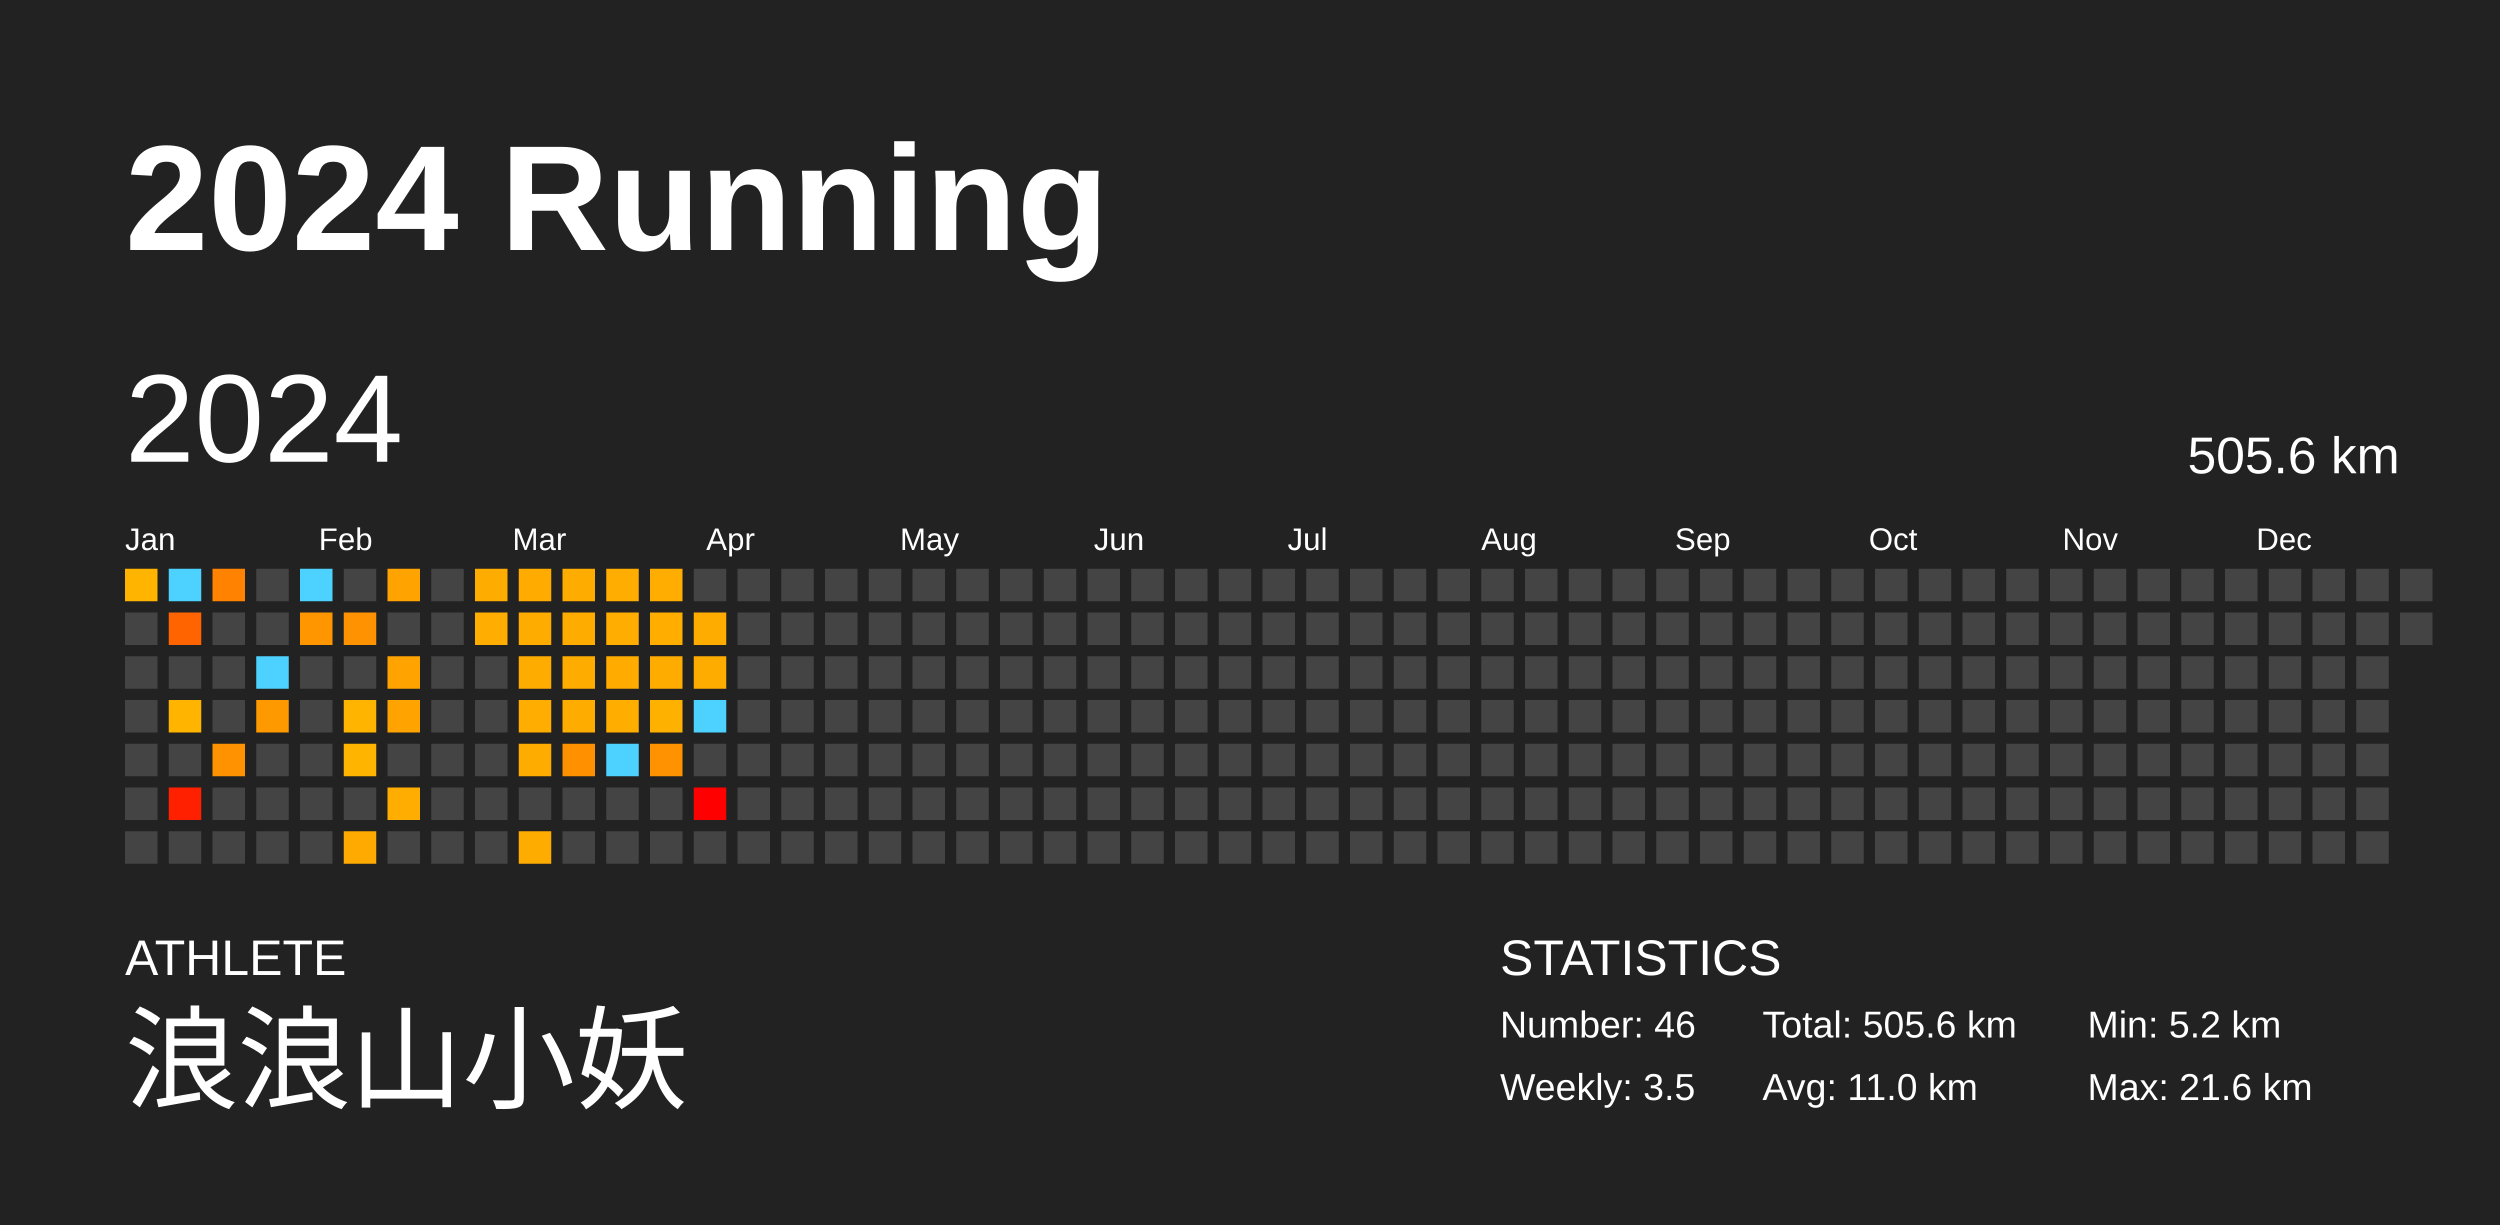
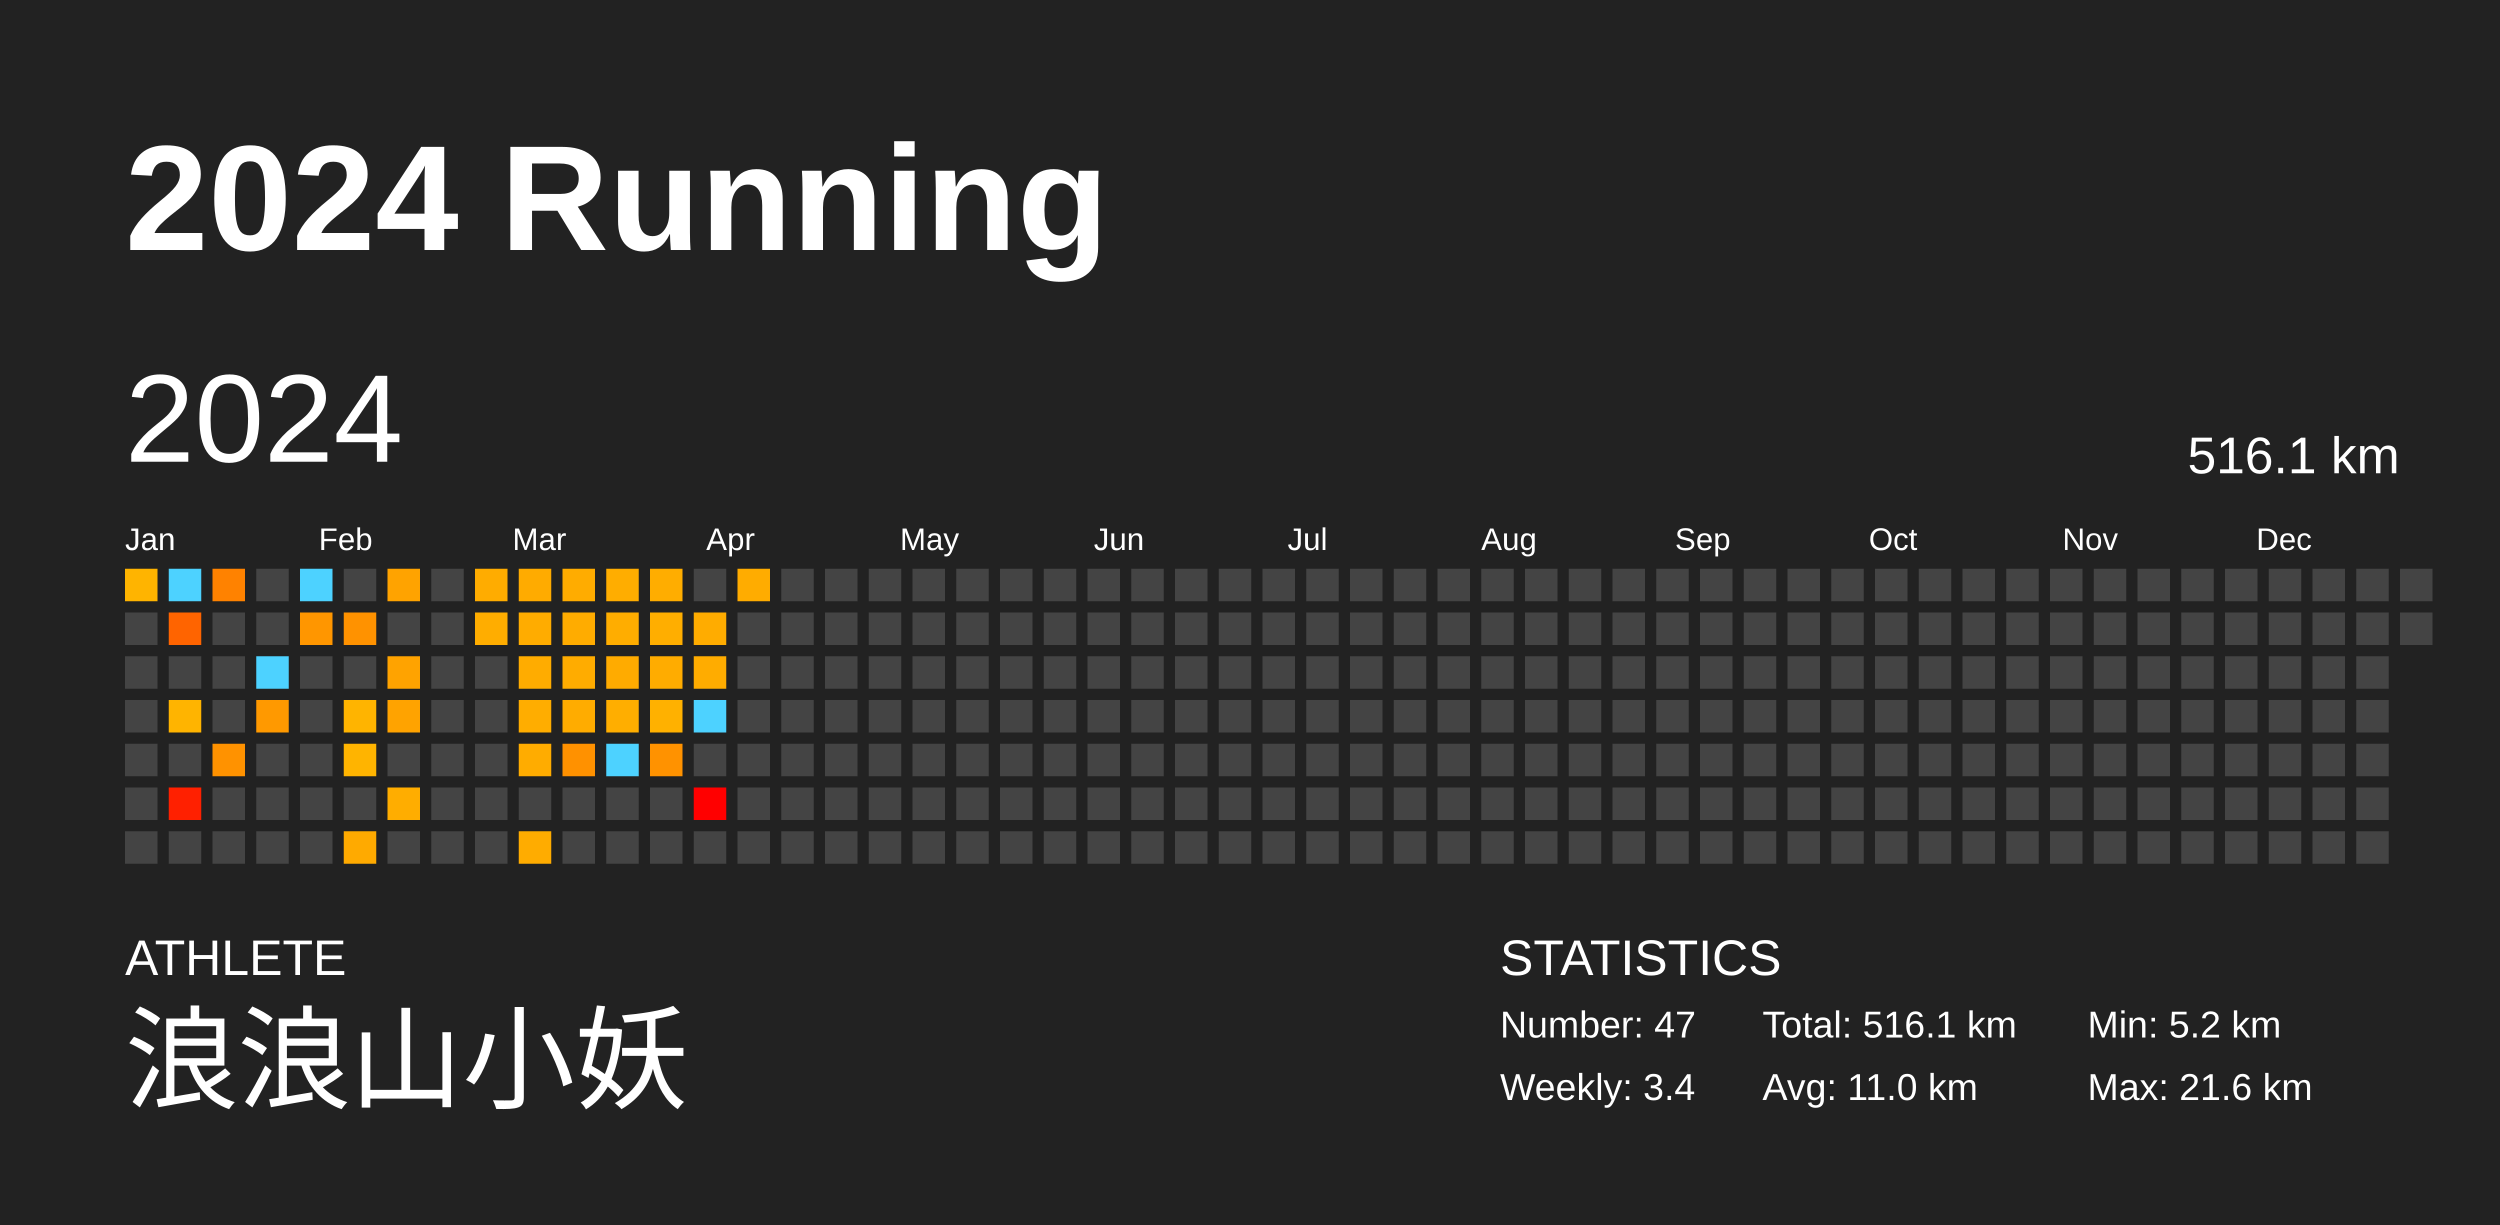
<svg xmlns="http://www.w3.org/2000/svg" baseProfile="full" height="98mm" version="1.1" viewBox="0,0,200,98" width="200mm">
  <defs />
  <rect fill="#222222" height="98" width="200" x="0" y="0" />
  <text fill="#FFFFFF" style="font-size:12px; font-family:Arial; font-weight:bold;" x="10" y="20">2024 Running</text>
  <text fill="#FFFFFF" style="font-size:4px; font-family:Arial" x="10" y="78">ATHLETE</text>
  <text fill="#FFFFFF" style="font-size:9px; font-family:Arial" x="10" y="88">浪浪山小妖</text>
  <text fill="#FFFFFF" style="font-size:4px; font-family:Arial" x="120" y="78">STATISTICS</text>
-   <text fill="#FFFFFF" style="font-size:3px; font-family:Arial" x="120" y="83">Number: 46</text>
-   <text fill="#FFFFFF" style="font-size:3px; font-family:Arial" x="120" y="88">Weekly: 3.5</text>
-   <text fill="#FFFFFF" style="font-size:3px; font-family:Arial" x="141" y="83">Total: 505.6 km</text>
+   <text fill="#FFFFFF" style="font-size:3px; font-family:Arial" x="120" y="83">Number: 47</text>
+   <text fill="#FFFFFF" style="font-size:3px; font-family:Arial" x="120" y="88">Weekly: 3.4</text>
+   <text fill="#FFFFFF" style="font-size:3px; font-family:Arial" x="141" y="83">Total: 516.1 km</text>
  <text fill="#FFFFFF" style="font-size:3px; font-family:Arial" x="141" y="88">Avg: 11.0 km</text>
  <text fill="#FFFFFF" style="font-size:3px; font-family:Arial" x="167" y="83">Min: 5.2 km</text>
  <text fill="#FFFFFF" style="font-size:3px; font-family:Arial" x="167" y="88">Max: 21.6 km</text>
  <text dominant-baseline="hanging" fill="#FFFFFF" style="font-size:10.0px; font-family:Arial;" x="10" y="30">2024</text>
-   <text dominant-baseline="hanging" fill="#FFFFFF" style="font-size:4.125px; font-family:Arial;" x="175" y="35">505.6 km</text>
+   <text dominant-baseline="hanging" fill="#FFFFFF" style="font-size:4.125px; font-family:Arial;" x="175" y="35">516.1 km</text>
  <text fill="#FFFFFF" style="font-size:2.5px; font-family:Arial" x="10.0" y="44">Jan</text>
  <text fill="#FFFFFF" style="font-size:2.5px; font-family:Arial" x="25.5" y="44">Feb</text>
  <text fill="#FFFFFF" style="font-size:2.5px; font-family:Arial" x="41.0" y="44">Mar</text>
  <text fill="#FFFFFF" style="font-size:2.5px; font-family:Arial" x="56.5" y="44">Apr</text>
  <text fill="#FFFFFF" style="font-size:2.5px; font-family:Arial" x="72.0" y="44">May</text>
  <text fill="#FFFFFF" style="font-size:2.5px; font-family:Arial" x="87.5" y="44">Jun</text>
  <text fill="#FFFFFF" style="font-size:2.5px; font-family:Arial" x="103.0" y="44">Jul</text>
  <text fill="#FFFFFF" style="font-size:2.5px; font-family:Arial" x="118.5" y="44">Aug</text>
  <text fill="#FFFFFF" style="font-size:2.5px; font-family:Arial" x="134.0" y="44">Sep</text>
  <text fill="#FFFFFF" style="font-size:2.5px; font-family:Arial" x="149.5" y="44">Oct</text>
  <text fill="#FFFFFF" style="font-size:2.5px; font-family:Arial" x="165.0" y="44">Nov</text>
  <text fill="#FFFFFF" style="font-size:2.5px; font-family:Arial" x="180.5" y="44">Dec</text>
  <rect fill="#ffb400" height="2.6" width="2.6" x="10.0" y="45.5" />
  <rect fill="#444444" height="2.6" width="2.6" x="10.0" y="49.0" />
  <rect fill="#444444" height="2.6" width="2.6" x="10.0" y="52.5" />
  <rect fill="#444444" height="2.6" width="2.6" x="10.0" y="56.0" />
  <rect fill="#444444" height="2.6" width="2.6" x="10.0" y="59.5" />
  <rect fill="#444444" height="2.6" width="2.6" x="10.0" y="63.0" />
  <rect fill="#444444" height="2.6" width="2.6" x="10.0" y="66.5" />
  <rect fill="#4dd2ff" height="2.6" width="2.6" x="13.5" y="45.5" />
  <rect fill="#ff6400" height="2.6" width="2.6" x="13.5" y="49.0" />
  <rect fill="#444444" height="2.6" width="2.6" x="13.5" y="52.5" />
  <rect fill="#ffb400" height="2.6" width="2.6" x="13.5" y="56.0" />
  <rect fill="#444444" height="2.6" width="2.6" x="13.5" y="59.5" />
  <rect fill="#ff2000" height="2.6" width="2.6" x="13.5" y="63.0" />
  <rect fill="#444444" height="2.6" width="2.6" x="13.5" y="66.5" />
  <rect fill="#ff8200" height="2.6" width="2.6" x="17.0" y="45.5" />
  <rect fill="#444444" height="2.6" width="2.6" x="17.0" y="49.0" />
  <rect fill="#444444" height="2.6" width="2.6" x="17.0" y="52.5" />
  <rect fill="#444444" height="2.6" width="2.6" x="17.0" y="56.0" />
  <rect fill="#ff9200" height="2.6" width="2.6" x="17.0" y="59.5" />
  <rect fill="#444444" height="2.6" width="2.6" x="17.0" y="63.0" />
  <rect fill="#444444" height="2.6" width="2.6" x="17.0" y="66.5" />
  <rect fill="#444444" height="2.6" width="2.6" x="20.5" y="45.5" />
  <rect fill="#444444" height="2.6" width="2.6" x="20.5" y="49.0" />
  <rect fill="#4dd2ff" height="2.6" width="2.6" x="20.5" y="52.5" />
  <rect fill="#ff9900" height="2.6" width="2.6" x="20.5" y="56.0" />
  <rect fill="#444444" height="2.6" width="2.6" x="20.5" y="59.5" />
  <rect fill="#444444" height="2.6" width="2.6" x="20.5" y="63.0" />
  <rect fill="#444444" height="2.6" width="2.6" x="20.5" y="66.5" />
  <rect fill="#4dd2ff" height="2.6" width="2.6" x="24.0" y="45.5" />
  <rect fill="#ff9600" height="2.6" width="2.6" x="24.0" y="49.0" />
  <rect fill="#444444" height="2.6" width="2.6" x="24.0" y="52.5" />
  <rect fill="#444444" height="2.6" width="2.6" x="24.0" y="56.0" />
  <rect fill="#444444" height="2.6" width="2.6" x="24.0" y="59.5" />
  <rect fill="#444444" height="2.6" width="2.6" x="24.0" y="63.0" />
  <rect fill="#444444" height="2.6" width="2.6" x="24.0" y="66.5" />
  <rect fill="#444444" height="2.6" width="2.6" x="27.5" y="45.5" />
  <rect fill="#ff9200" height="2.6" width="2.6" x="27.5" y="49.0" />
  <rect fill="#444444" height="2.6" width="2.6" x="27.5" y="52.5" />
  <rect fill="#ffb400" height="2.6" width="2.6" x="27.5" y="56.0" />
  <rect fill="#ffb400" height="2.6" width="2.6" x="27.5" y="59.5" />
  <rect fill="#444444" height="2.6" width="2.6" x="27.5" y="63.0" />
  <rect fill="#ffaa00" height="2.6" width="2.6" x="27.5" y="66.5" />
  <rect fill="#ffa300" height="2.6" width="2.6" x="31.0" y="45.5" />
  <rect fill="#444444" height="2.6" width="2.6" x="31.0" y="49.0" />
  <rect fill="#ffa300" height="2.6" width="2.6" x="31.0" y="52.5" />
  <rect fill="#ffa300" height="2.6" width="2.6" x="31.0" y="56.0" />
  <rect fill="#444444" height="2.6" width="2.6" x="31.0" y="59.5" />
  <rect fill="#ffad00" height="2.6" width="2.6" x="31.0" y="63.0" />
  <rect fill="#444444" height="2.6" width="2.6" x="31.0" y="66.5" />
  <rect fill="#444444" height="2.6" width="2.6" x="34.5" y="45.5" />
  <rect fill="#444444" height="2.6" width="2.6" x="34.5" y="49.0" />
  <rect fill="#444444" height="2.6" width="2.6" x="34.5" y="52.5" />
  <rect fill="#444444" height="2.6" width="2.6" x="34.5" y="56.0" />
  <rect fill="#444444" height="2.6" width="2.6" x="34.5" y="59.5" />
  <rect fill="#444444" height="2.6" width="2.6" x="34.5" y="63.0" />
  <rect fill="#444444" height="2.6" width="2.6" x="34.5" y="66.5" />
  <rect fill="#ffac00" height="2.6" width="2.6" x="38.0" y="45.5" />
  <rect fill="#ffad00" height="2.6" width="2.6" x="38.0" y="49.0" />
  <rect fill="#444444" height="2.6" width="2.6" x="38.0" y="52.5" />
  <rect fill="#444444" height="2.6" width="2.6" x="38.0" y="56.0" />
  <rect fill="#444444" height="2.6" width="2.6" x="38.0" y="59.5" />
  <rect fill="#444444" height="2.6" width="2.6" x="38.0" y="63.0" />
  <rect fill="#444444" height="2.6" width="2.6" x="38.0" y="66.5" />
  <rect fill="#ffab00" height="2.6" width="2.6" x="41.5" y="45.5" />
  <rect fill="#ffac00" height="2.6" width="2.6" x="41.5" y="49.0" />
  <rect fill="#ffac00" height="2.6" width="2.6" x="41.5" y="52.5" />
  <rect fill="#ffad00" height="2.6" width="2.6" x="41.5" y="56.0" />
  <rect fill="#ffac00" height="2.6" width="2.6" x="41.5" y="59.5" />
  <rect fill="#444444" height="2.6" width="2.6" x="41.5" y="63.0" />
  <rect fill="#ffac00" height="2.6" width="2.6" x="41.5" y="66.5" />
  <rect fill="#ffac00" height="2.6" width="2.6" x="45.0" y="45.5" />
  <rect fill="#ffac00" height="2.6" width="2.6" x="45.0" y="49.0" />
  <rect fill="#ffac00" height="2.6" width="2.6" x="45.0" y="52.5" />
  <rect fill="#ffac00" height="2.6" width="2.6" x="45.0" y="56.0" />
  <rect fill="#ff9100" height="2.6" width="2.6" x="45.0" y="59.5" />
  <rect fill="#444444" height="2.6" width="2.6" x="45.0" y="63.0" />
  <rect fill="#444444" height="2.6" width="2.6" x="45.0" y="66.5" />
  <rect fill="#ffad00" height="2.6" width="2.6" x="48.5" y="45.5" />
  <rect fill="#ffad00" height="2.6" width="2.6" x="48.5" y="49.0" />
  <rect fill="#ffab00" height="2.6" width="2.6" x="48.5" y="52.5" />
  <rect fill="#ffae00" height="2.6" width="2.6" x="48.5" y="56.0" />
  <rect fill="#4dd2ff" height="2.6" width="2.6" x="48.5" y="59.5" />
  <rect fill="#444444" height="2.6" width="2.6" x="48.5" y="63.0" />
  <rect fill="#444444" height="2.6" width="2.6" x="48.5" y="66.5" />
  <rect fill="#ffad00" height="2.6" width="2.6" x="52.0" y="45.5" />
  <rect fill="#ffae00" height="2.6" width="2.6" x="52.0" y="49.0" />
  <rect fill="#ffac00" height="2.6" width="2.6" x="52.0" y="52.5" />
  <rect fill="#ffb100" height="2.6" width="2.6" x="52.0" y="56.0" />
  <rect fill="#ff9200" height="2.6" width="2.6" x="52.0" y="59.5" />
  <rect fill="#444444" height="2.6" width="2.6" x="52.0" y="63.0" />
  <rect fill="#444444" height="2.6" width="2.6" x="52.0" y="66.5" />
  <rect fill="#444444" height="2.6" width="2.6" x="55.5" y="45.5" />
  <rect fill="#ffac00" height="2.6" width="2.6" x="55.5" y="49.0" />
  <rect fill="#ffac00" height="2.6" width="2.6" x="55.5" y="52.5" />
  <rect fill="#4dd2ff" height="2.6" width="2.6" x="55.5" y="56.0" />
  <rect fill="#444444" height="2.6" width="2.6" x="55.5" y="59.5" />
  <rect fill="red" height="2.6" width="2.6" x="55.5" y="63.0" />
  <rect fill="#444444" height="2.6" width="2.6" x="55.5" y="66.5" />
-   <rect fill="#444444" height="2.6" width="2.6" x="59.0" y="45.5" />
+   <rect fill="#ffac00" height="2.6" width="2.6" x="59.0" y="45.5" />
  <rect fill="#444444" height="2.6" width="2.6" x="59.0" y="49.0" />
  <rect fill="#444444" height="2.6" width="2.6" x="59.0" y="52.5" />
  <rect fill="#444444" height="2.6" width="2.6" x="59.0" y="56.0" />
  <rect fill="#444444" height="2.6" width="2.6" x="59.0" y="59.5" />
  <rect fill="#444444" height="2.6" width="2.6" x="59.0" y="63.0" />
  <rect fill="#444444" height="2.6" width="2.6" x="59.0" y="66.5" />
  <rect fill="#444444" height="2.6" width="2.6" x="62.5" y="45.5" />
  <rect fill="#444444" height="2.6" width="2.6" x="62.5" y="49.0" />
  <rect fill="#444444" height="2.6" width="2.6" x="62.5" y="52.5" />
  <rect fill="#444444" height="2.6" width="2.6" x="62.5" y="56.0" />
  <rect fill="#444444" height="2.6" width="2.6" x="62.5" y="59.5" />
  <rect fill="#444444" height="2.6" width="2.6" x="62.5" y="63.0" />
  <rect fill="#444444" height="2.6" width="2.6" x="62.5" y="66.5" />
  <rect fill="#444444" height="2.6" width="2.6" x="66.0" y="45.5" />
  <rect fill="#444444" height="2.6" width="2.6" x="66.0" y="49.0" />
  <rect fill="#444444" height="2.6" width="2.6" x="66.0" y="52.5" />
  <rect fill="#444444" height="2.6" width="2.6" x="66.0" y="56.0" />
  <rect fill="#444444" height="2.6" width="2.6" x="66.0" y="59.5" />
  <rect fill="#444444" height="2.6" width="2.6" x="66.0" y="63.0" />
  <rect fill="#444444" height="2.6" width="2.6" x="66.0" y="66.5" />
  <rect fill="#444444" height="2.6" width="2.6" x="69.5" y="45.5" />
  <rect fill="#444444" height="2.6" width="2.6" x="69.5" y="49.0" />
  <rect fill="#444444" height="2.6" width="2.6" x="69.5" y="52.5" />
  <rect fill="#444444" height="2.6" width="2.6" x="69.5" y="56.0" />
  <rect fill="#444444" height="2.6" width="2.6" x="69.5" y="59.5" />
  <rect fill="#444444" height="2.6" width="2.6" x="69.5" y="63.0" />
  <rect fill="#444444" height="2.6" width="2.6" x="69.5" y="66.5" />
  <rect fill="#444444" height="2.6" width="2.6" x="73.0" y="45.5" />
  <rect fill="#444444" height="2.6" width="2.6" x="73.0" y="49.0" />
  <rect fill="#444444" height="2.6" width="2.6" x="73.0" y="52.5" />
  <rect fill="#444444" height="2.6" width="2.6" x="73.0" y="56.0" />
  <rect fill="#444444" height="2.6" width="2.6" x="73.0" y="59.5" />
  <rect fill="#444444" height="2.6" width="2.6" x="73.0" y="63.0" />
  <rect fill="#444444" height="2.6" width="2.6" x="73.0" y="66.5" />
  <rect fill="#444444" height="2.6" width="2.6" x="76.5" y="45.5" />
  <rect fill="#444444" height="2.6" width="2.6" x="76.5" y="49.0" />
  <rect fill="#444444" height="2.6" width="2.6" x="76.5" y="52.5" />
  <rect fill="#444444" height="2.6" width="2.6" x="76.5" y="56.0" />
  <rect fill="#444444" height="2.6" width="2.6" x="76.5" y="59.5" />
  <rect fill="#444444" height="2.6" width="2.6" x="76.5" y="63.0" />
  <rect fill="#444444" height="2.6" width="2.6" x="76.5" y="66.5" />
  <rect fill="#444444" height="2.6" width="2.6" x="80.0" y="45.5" />
  <rect fill="#444444" height="2.6" width="2.6" x="80.0" y="49.0" />
  <rect fill="#444444" height="2.6" width="2.6" x="80.0" y="52.5" />
  <rect fill="#444444" height="2.6" width="2.6" x="80.0" y="56.0" />
  <rect fill="#444444" height="2.6" width="2.6" x="80.0" y="59.5" />
  <rect fill="#444444" height="2.6" width="2.6" x="80.0" y="63.0" />
  <rect fill="#444444" height="2.6" width="2.6" x="80.0" y="66.5" />
  <rect fill="#444444" height="2.6" width="2.6" x="83.5" y="45.5" />
  <rect fill="#444444" height="2.6" width="2.6" x="83.5" y="49.0" />
  <rect fill="#444444" height="2.6" width="2.6" x="83.5" y="52.5" />
  <rect fill="#444444" height="2.6" width="2.6" x="83.5" y="56.0" />
  <rect fill="#444444" height="2.6" width="2.6" x="83.5" y="59.5" />
  <rect fill="#444444" height="2.6" width="2.6" x="83.5" y="63.0" />
  <rect fill="#444444" height="2.6" width="2.6" x="83.5" y="66.5" />
  <rect fill="#444444" height="2.6" width="2.6" x="87.0" y="45.5" />
  <rect fill="#444444" height="2.6" width="2.6" x="87.0" y="49.0" />
  <rect fill="#444444" height="2.6" width="2.6" x="87.0" y="52.5" />
  <rect fill="#444444" height="2.6" width="2.6" x="87.0" y="56.0" />
  <rect fill="#444444" height="2.6" width="2.6" x="87.0" y="59.5" />
  <rect fill="#444444" height="2.6" width="2.6" x="87.0" y="63.0" />
  <rect fill="#444444" height="2.6" width="2.6" x="87.0" y="66.5" />
  <rect fill="#444444" height="2.6" width="2.6" x="90.5" y="45.5" />
  <rect fill="#444444" height="2.6" width="2.6" x="90.5" y="49.0" />
  <rect fill="#444444" height="2.6" width="2.6" x="90.5" y="52.5" />
  <rect fill="#444444" height="2.6" width="2.6" x="90.5" y="56.0" />
  <rect fill="#444444" height="2.6" width="2.6" x="90.5" y="59.5" />
  <rect fill="#444444" height="2.6" width="2.6" x="90.5" y="63.0" />
  <rect fill="#444444" height="2.6" width="2.6" x="90.5" y="66.5" />
  <rect fill="#444444" height="2.6" width="2.6" x="94.0" y="45.5" />
  <rect fill="#444444" height="2.6" width="2.6" x="94.0" y="49.0" />
  <rect fill="#444444" height="2.6" width="2.6" x="94.0" y="52.5" />
  <rect fill="#444444" height="2.6" width="2.6" x="94.0" y="56.0" />
  <rect fill="#444444" height="2.6" width="2.6" x="94.0" y="59.5" />
  <rect fill="#444444" height="2.6" width="2.6" x="94.0" y="63.0" />
  <rect fill="#444444" height="2.6" width="2.6" x="94.0" y="66.5" />
  <rect fill="#444444" height="2.6" width="2.6" x="97.5" y="45.5" />
  <rect fill="#444444" height="2.6" width="2.6" x="97.5" y="49.0" />
  <rect fill="#444444" height="2.6" width="2.6" x="97.5" y="52.5" />
  <rect fill="#444444" height="2.6" width="2.6" x="97.5" y="56.0" />
  <rect fill="#444444" height="2.6" width="2.6" x="97.5" y="59.5" />
  <rect fill="#444444" height="2.6" width="2.6" x="97.5" y="63.0" />
  <rect fill="#444444" height="2.6" width="2.6" x="97.5" y="66.5" />
  <rect fill="#444444" height="2.6" width="2.6" x="101.0" y="45.5" />
  <rect fill="#444444" height="2.6" width="2.6" x="101.0" y="49.0" />
  <rect fill="#444444" height="2.6" width="2.6" x="101.0" y="52.5" />
  <rect fill="#444444" height="2.6" width="2.6" x="101.0" y="56.0" />
  <rect fill="#444444" height="2.6" width="2.6" x="101.0" y="59.5" />
  <rect fill="#444444" height="2.6" width="2.6" x="101.0" y="63.0" />
  <rect fill="#444444" height="2.6" width="2.6" x="101.0" y="66.5" />
  <rect fill="#444444" height="2.6" width="2.6" x="104.5" y="45.5" />
  <rect fill="#444444" height="2.6" width="2.6" x="104.5" y="49.0" />
  <rect fill="#444444" height="2.6" width="2.6" x="104.5" y="52.5" />
  <rect fill="#444444" height="2.6" width="2.6" x="104.5" y="56.0" />
  <rect fill="#444444" height="2.6" width="2.6" x="104.5" y="59.5" />
  <rect fill="#444444" height="2.6" width="2.6" x="104.5" y="63.0" />
  <rect fill="#444444" height="2.6" width="2.6" x="104.5" y="66.5" />
  <rect fill="#444444" height="2.6" width="2.6" x="108.0" y="45.5" />
  <rect fill="#444444" height="2.6" width="2.6" x="108.0" y="49.0" />
  <rect fill="#444444" height="2.6" width="2.6" x="108.0" y="52.5" />
  <rect fill="#444444" height="2.6" width="2.6" x="108.0" y="56.0" />
  <rect fill="#444444" height="2.6" width="2.6" x="108.0" y="59.5" />
  <rect fill="#444444" height="2.6" width="2.6" x="108.0" y="63.0" />
  <rect fill="#444444" height="2.6" width="2.6" x="108.0" y="66.5" />
  <rect fill="#444444" height="2.6" width="2.6" x="111.5" y="45.5" />
  <rect fill="#444444" height="2.6" width="2.6" x="111.5" y="49.0" />
  <rect fill="#444444" height="2.6" width="2.6" x="111.5" y="52.5" />
  <rect fill="#444444" height="2.6" width="2.6" x="111.5" y="56.0" />
  <rect fill="#444444" height="2.6" width="2.6" x="111.5" y="59.5" />
  <rect fill="#444444" height="2.6" width="2.6" x="111.5" y="63.0" />
  <rect fill="#444444" height="2.6" width="2.6" x="111.5" y="66.5" />
  <rect fill="#444444" height="2.6" width="2.6" x="115.0" y="45.5" />
  <rect fill="#444444" height="2.6" width="2.6" x="115.0" y="49.0" />
  <rect fill="#444444" height="2.6" width="2.6" x="115.0" y="52.5" />
  <rect fill="#444444" height="2.6" width="2.6" x="115.0" y="56.0" />
  <rect fill="#444444" height="2.6" width="2.6" x="115.0" y="59.5" />
  <rect fill="#444444" height="2.6" width="2.6" x="115.0" y="63.0" />
  <rect fill="#444444" height="2.6" width="2.6" x="115.0" y="66.5" />
  <rect fill="#444444" height="2.6" width="2.6" x="118.5" y="45.5" />
  <rect fill="#444444" height="2.6" width="2.6" x="118.5" y="49.0" />
  <rect fill="#444444" height="2.6" width="2.6" x="118.5" y="52.5" />
  <rect fill="#444444" height="2.6" width="2.6" x="118.5" y="56.0" />
  <rect fill="#444444" height="2.6" width="2.6" x="118.5" y="59.5" />
  <rect fill="#444444" height="2.6" width="2.6" x="118.5" y="63.0" />
  <rect fill="#444444" height="2.6" width="2.6" x="118.5" y="66.5" />
  <rect fill="#444444" height="2.6" width="2.6" x="122.0" y="45.5" />
  <rect fill="#444444" height="2.6" width="2.6" x="122.0" y="49.0" />
  <rect fill="#444444" height="2.6" width="2.6" x="122.0" y="52.5" />
  <rect fill="#444444" height="2.6" width="2.6" x="122.0" y="56.0" />
  <rect fill="#444444" height="2.6" width="2.6" x="122.0" y="59.5" />
  <rect fill="#444444" height="2.6" width="2.6" x="122.0" y="63.0" />
  <rect fill="#444444" height="2.6" width="2.6" x="122.0" y="66.5" />
  <rect fill="#444444" height="2.6" width="2.6" x="125.5" y="45.5" />
  <rect fill="#444444" height="2.6" width="2.6" x="125.5" y="49.0" />
  <rect fill="#444444" height="2.6" width="2.6" x="125.5" y="52.5" />
  <rect fill="#444444" height="2.6" width="2.6" x="125.5" y="56.0" />
  <rect fill="#444444" height="2.6" width="2.6" x="125.5" y="59.5" />
  <rect fill="#444444" height="2.6" width="2.6" x="125.5" y="63.0" />
  <rect fill="#444444" height="2.6" width="2.6" x="125.5" y="66.5" />
  <rect fill="#444444" height="2.6" width="2.6" x="129.0" y="45.5" />
  <rect fill="#444444" height="2.6" width="2.6" x="129.0" y="49.0" />
  <rect fill="#444444" height="2.6" width="2.6" x="129.0" y="52.5" />
  <rect fill="#444444" height="2.6" width="2.6" x="129.0" y="56.0" />
  <rect fill="#444444" height="2.6" width="2.6" x="129.0" y="59.5" />
  <rect fill="#444444" height="2.6" width="2.6" x="129.0" y="63.0" />
  <rect fill="#444444" height="2.6" width="2.6" x="129.0" y="66.5" />
  <rect fill="#444444" height="2.6" width="2.6" x="132.5" y="45.5" />
  <rect fill="#444444" height="2.6" width="2.6" x="132.5" y="49.0" />
  <rect fill="#444444" height="2.6" width="2.6" x="132.5" y="52.5" />
  <rect fill="#444444" height="2.6" width="2.6" x="132.5" y="56.0" />
  <rect fill="#444444" height="2.6" width="2.6" x="132.5" y="59.5" />
  <rect fill="#444444" height="2.6" width="2.6" x="132.5" y="63.0" />
  <rect fill="#444444" height="2.6" width="2.6" x="132.5" y="66.5" />
  <rect fill="#444444" height="2.6" width="2.6" x="136.0" y="45.5" />
  <rect fill="#444444" height="2.6" width="2.6" x="136.0" y="49.0" />
  <rect fill="#444444" height="2.6" width="2.6" x="136.0" y="52.5" />
  <rect fill="#444444" height="2.6" width="2.6" x="136.0" y="56.0" />
  <rect fill="#444444" height="2.6" width="2.6" x="136.0" y="59.5" />
  <rect fill="#444444" height="2.6" width="2.6" x="136.0" y="63.0" />
  <rect fill="#444444" height="2.6" width="2.6" x="136.0" y="66.5" />
  <rect fill="#444444" height="2.6" width="2.6" x="139.5" y="45.5" />
  <rect fill="#444444" height="2.6" width="2.6" x="139.5" y="49.0" />
  <rect fill="#444444" height="2.6" width="2.6" x="139.5" y="52.5" />
  <rect fill="#444444" height="2.6" width="2.6" x="139.5" y="56.0" />
  <rect fill="#444444" height="2.6" width="2.6" x="139.5" y="59.5" />
  <rect fill="#444444" height="2.6" width="2.6" x="139.5" y="63.0" />
  <rect fill="#444444" height="2.6" width="2.6" x="139.5" y="66.5" />
  <rect fill="#444444" height="2.6" width="2.6" x="143.0" y="45.5" />
  <rect fill="#444444" height="2.6" width="2.6" x="143.0" y="49.0" />
  <rect fill="#444444" height="2.6" width="2.6" x="143.0" y="52.5" />
  <rect fill="#444444" height="2.6" width="2.6" x="143.0" y="56.0" />
  <rect fill="#444444" height="2.6" width="2.6" x="143.0" y="59.5" />
  <rect fill="#444444" height="2.6" width="2.6" x="143.0" y="63.0" />
  <rect fill="#444444" height="2.6" width="2.6" x="143.0" y="66.5" />
  <rect fill="#444444" height="2.6" width="2.6" x="146.5" y="45.5" />
  <rect fill="#444444" height="2.6" width="2.6" x="146.5" y="49.0" />
  <rect fill="#444444" height="2.6" width="2.6" x="146.5" y="52.5" />
  <rect fill="#444444" height="2.6" width="2.6" x="146.5" y="56.0" />
  <rect fill="#444444" height="2.6" width="2.6" x="146.5" y="59.5" />
  <rect fill="#444444" height="2.6" width="2.6" x="146.5" y="63.0" />
  <rect fill="#444444" height="2.6" width="2.6" x="146.5" y="66.5" />
  <rect fill="#444444" height="2.6" width="2.6" x="150.0" y="45.5" />
  <rect fill="#444444" height="2.6" width="2.6" x="150.0" y="49.0" />
  <rect fill="#444444" height="2.6" width="2.6" x="150.0" y="52.5" />
  <rect fill="#444444" height="2.6" width="2.6" x="150.0" y="56.0" />
  <rect fill="#444444" height="2.6" width="2.6" x="150.0" y="59.5" />
  <rect fill="#444444" height="2.6" width="2.6" x="150.0" y="63.0" />
  <rect fill="#444444" height="2.6" width="2.6" x="150.0" y="66.5" />
  <rect fill="#444444" height="2.6" width="2.6" x="153.5" y="45.5" />
  <rect fill="#444444" height="2.6" width="2.6" x="153.5" y="49.0" />
  <rect fill="#444444" height="2.6" width="2.6" x="153.5" y="52.5" />
  <rect fill="#444444" height="2.6" width="2.6" x="153.5" y="56.0" />
  <rect fill="#444444" height="2.6" width="2.6" x="153.5" y="59.5" />
  <rect fill="#444444" height="2.6" width="2.6" x="153.5" y="63.0" />
  <rect fill="#444444" height="2.6" width="2.6" x="153.5" y="66.5" />
  <rect fill="#444444" height="2.6" width="2.6" x="157.0" y="45.5" />
  <rect fill="#444444" height="2.6" width="2.6" x="157.0" y="49.0" />
  <rect fill="#444444" height="2.6" width="2.6" x="157.0" y="52.5" />
  <rect fill="#444444" height="2.6" width="2.6" x="157.0" y="56.0" />
  <rect fill="#444444" height="2.6" width="2.6" x="157.0" y="59.5" />
  <rect fill="#444444" height="2.6" width="2.6" x="157.0" y="63.0" />
  <rect fill="#444444" height="2.6" width="2.6" x="157.0" y="66.5" />
  <rect fill="#444444" height="2.6" width="2.6" x="160.5" y="45.5" />
  <rect fill="#444444" height="2.6" width="2.6" x="160.5" y="49.0" />
  <rect fill="#444444" height="2.6" width="2.6" x="160.5" y="52.5" />
  <rect fill="#444444" height="2.6" width="2.6" x="160.5" y="56.0" />
  <rect fill="#444444" height="2.6" width="2.6" x="160.5" y="59.5" />
  <rect fill="#444444" height="2.6" width="2.6" x="160.5" y="63.0" />
  <rect fill="#444444" height="2.6" width="2.6" x="160.5" y="66.5" />
  <rect fill="#444444" height="2.6" width="2.6" x="164.0" y="45.5" />
  <rect fill="#444444" height="2.6" width="2.6" x="164.0" y="49.0" />
  <rect fill="#444444" height="2.6" width="2.6" x="164.0" y="52.5" />
  <rect fill="#444444" height="2.6" width="2.6" x="164.0" y="56.0" />
  <rect fill="#444444" height="2.6" width="2.6" x="164.0" y="59.5" />
  <rect fill="#444444" height="2.6" width="2.6" x="164.0" y="63.0" />
  <rect fill="#444444" height="2.6" width="2.6" x="164.0" y="66.5" />
  <rect fill="#444444" height="2.6" width="2.6" x="167.5" y="45.5" />
  <rect fill="#444444" height="2.6" width="2.6" x="167.5" y="49.0" />
  <rect fill="#444444" height="2.6" width="2.6" x="167.5" y="52.5" />
  <rect fill="#444444" height="2.6" width="2.6" x="167.5" y="56.0" />
  <rect fill="#444444" height="2.6" width="2.6" x="167.5" y="59.5" />
  <rect fill="#444444" height="2.6" width="2.6" x="167.5" y="63.0" />
  <rect fill="#444444" height="2.6" width="2.6" x="167.5" y="66.5" />
  <rect fill="#444444" height="2.6" width="2.6" x="171.0" y="45.5" />
  <rect fill="#444444" height="2.6" width="2.6" x="171.0" y="49.0" />
  <rect fill="#444444" height="2.6" width="2.6" x="171.0" y="52.5" />
  <rect fill="#444444" height="2.6" width="2.6" x="171.0" y="56.0" />
  <rect fill="#444444" height="2.6" width="2.6" x="171.0" y="59.5" />
  <rect fill="#444444" height="2.6" width="2.6" x="171.0" y="63.0" />
  <rect fill="#444444" height="2.6" width="2.6" x="171.0" y="66.5" />
  <rect fill="#444444" height="2.6" width="2.6" x="174.5" y="45.5" />
  <rect fill="#444444" height="2.6" width="2.6" x="174.5" y="49.0" />
  <rect fill="#444444" height="2.6" width="2.6" x="174.5" y="52.5" />
  <rect fill="#444444" height="2.6" width="2.6" x="174.5" y="56.0" />
  <rect fill="#444444" height="2.6" width="2.6" x="174.5" y="59.5" />
  <rect fill="#444444" height="2.6" width="2.6" x="174.5" y="63.0" />
  <rect fill="#444444" height="2.6" width="2.6" x="174.5" y="66.5" />
  <rect fill="#444444" height="2.6" width="2.6" x="178.0" y="45.5" />
  <rect fill="#444444" height="2.6" width="2.6" x="178.0" y="49.0" />
  <rect fill="#444444" height="2.6" width="2.6" x="178.0" y="52.5" />
  <rect fill="#444444" height="2.6" width="2.6" x="178.0" y="56.0" />
  <rect fill="#444444" height="2.6" width="2.6" x="178.0" y="59.5" />
  <rect fill="#444444" height="2.6" width="2.6" x="178.0" y="63.0" />
  <rect fill="#444444" height="2.6" width="2.6" x="178.0" y="66.5" />
  <rect fill="#444444" height="2.6" width="2.6" x="181.5" y="45.5" />
  <rect fill="#444444" height="2.6" width="2.6" x="181.5" y="49.0" />
  <rect fill="#444444" height="2.6" width="2.6" x="181.5" y="52.5" />
  <rect fill="#444444" height="2.6" width="2.6" x="181.5" y="56.0" />
  <rect fill="#444444" height="2.6" width="2.6" x="181.5" y="59.5" />
  <rect fill="#444444" height="2.6" width="2.6" x="181.5" y="63.0" />
  <rect fill="#444444" height="2.6" width="2.6" x="181.5" y="66.5" />
  <rect fill="#444444" height="2.6" width="2.6" x="185.0" y="45.5" />
  <rect fill="#444444" height="2.6" width="2.6" x="185.0" y="49.0" />
  <rect fill="#444444" height="2.6" width="2.6" x="185.0" y="52.5" />
  <rect fill="#444444" height="2.6" width="2.6" x="185.0" y="56.0" />
  <rect fill="#444444" height="2.6" width="2.6" x="185.0" y="59.5" />
  <rect fill="#444444" height="2.6" width="2.6" x="185.0" y="63.0" />
  <rect fill="#444444" height="2.6" width="2.6" x="185.0" y="66.5" />
  <rect fill="#444444" height="2.6" width="2.6" x="188.5" y="45.5" />
  <rect fill="#444444" height="2.6" width="2.6" x="188.5" y="49.0" />
  <rect fill="#444444" height="2.6" width="2.6" x="188.5" y="52.5" />
  <rect fill="#444444" height="2.6" width="2.6" x="188.5" y="56.0" />
  <rect fill="#444444" height="2.6" width="2.6" x="188.5" y="59.5" />
  <rect fill="#444444" height="2.6" width="2.6" x="188.5" y="63.0" />
  <rect fill="#444444" height="2.6" width="2.6" x="188.5" y="66.5" />
  <rect fill="#444444" height="2.6" width="2.6" x="192.0" y="45.5" />
  <rect fill="#444444" height="2.6" width="2.6" x="192.0" y="49.0" />
</svg>
